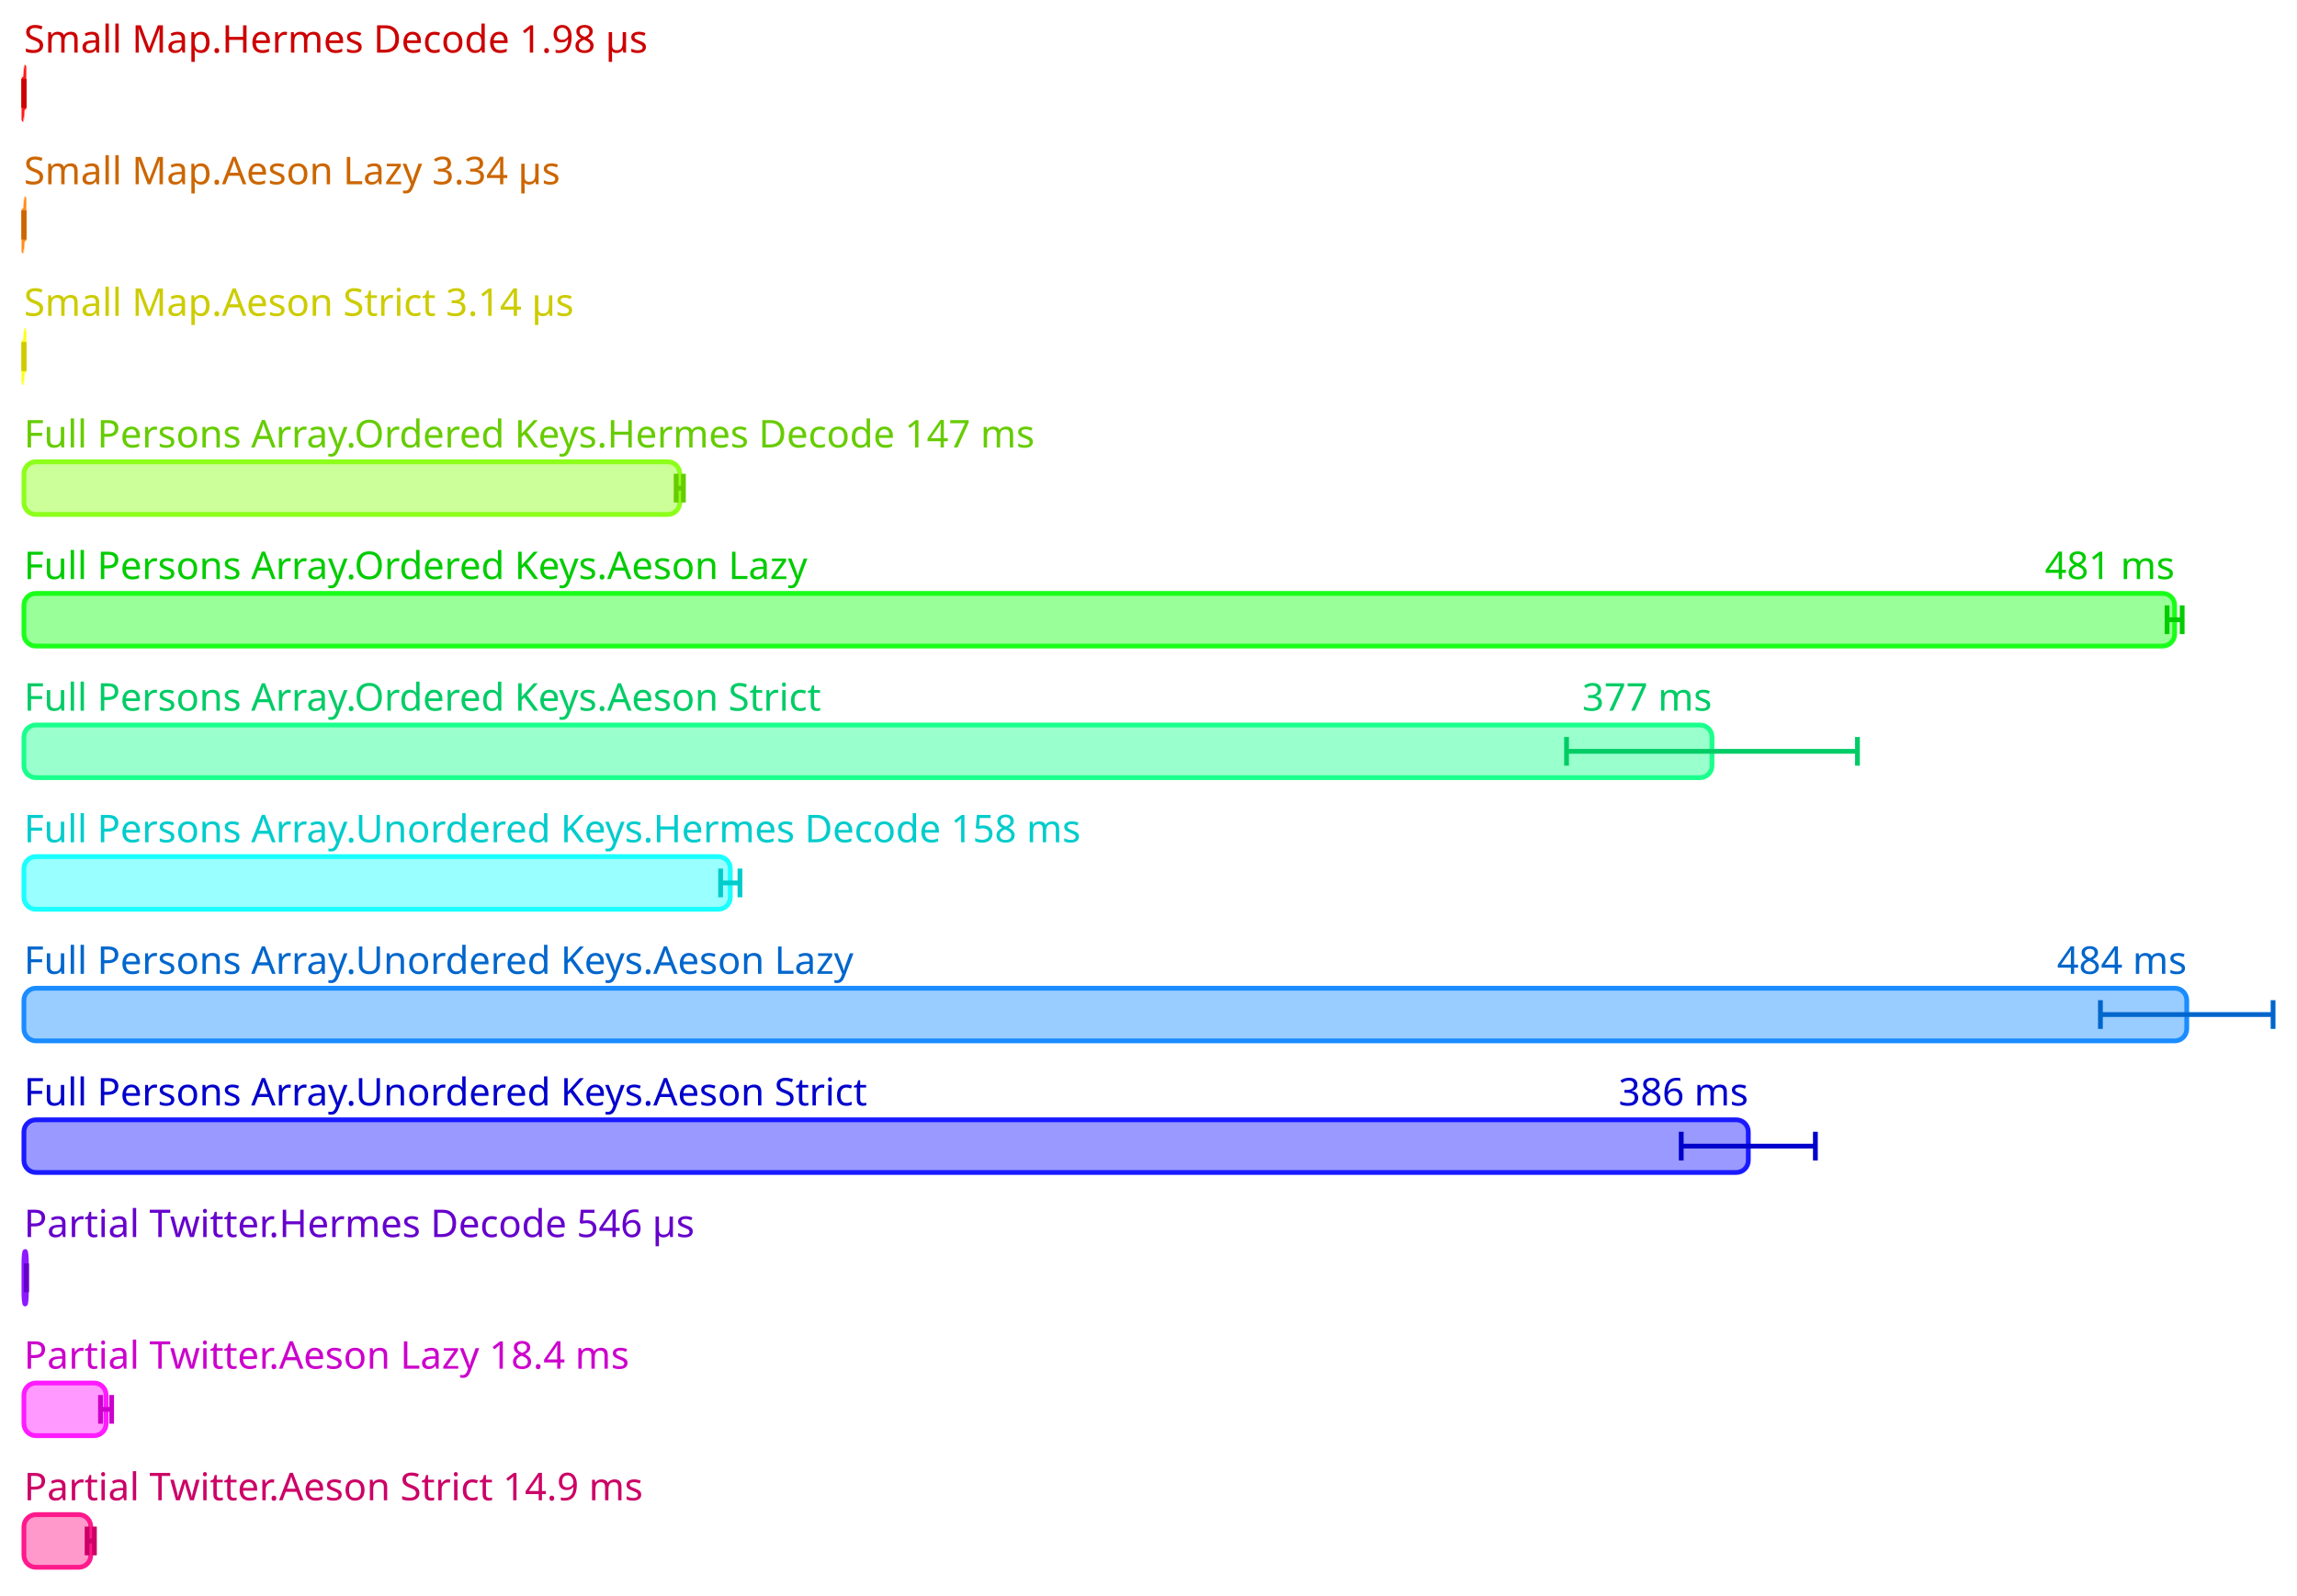
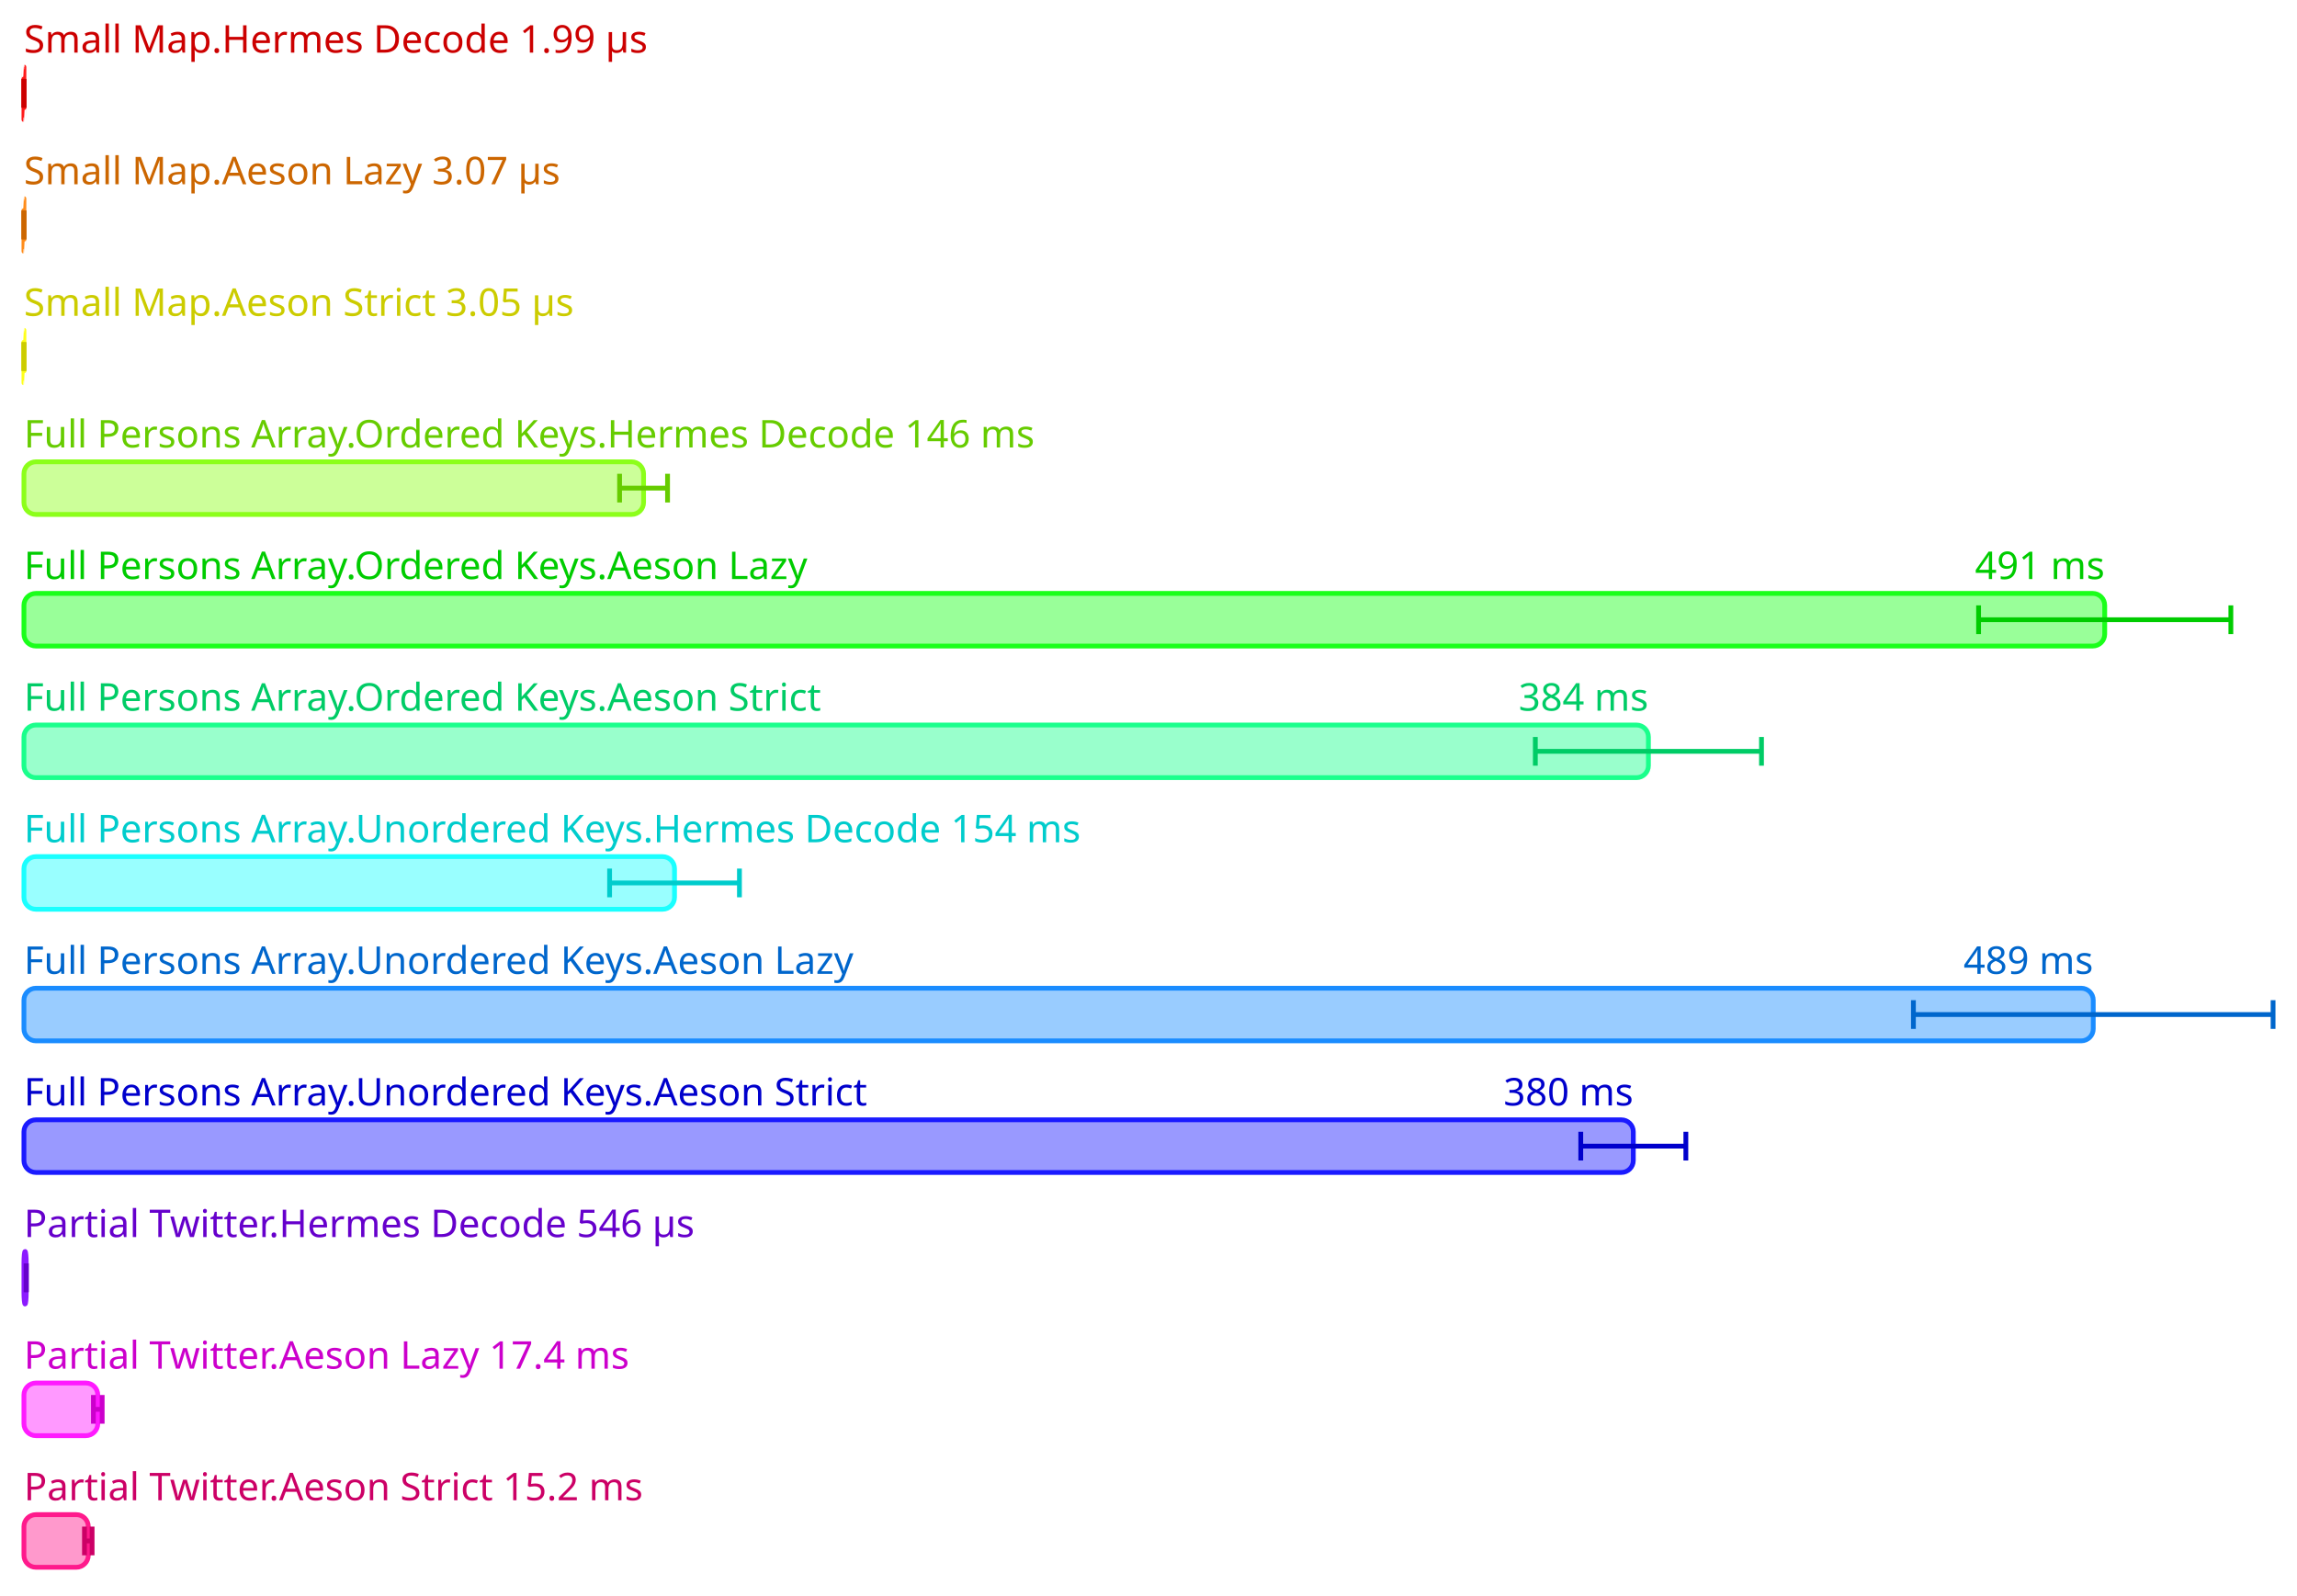
<svg xmlns="http://www.w3.org/2000/svg" height="667" width="960.0" font-size="16" font-family="sans-serif" stroke-width="2">
  <g transform="translate(10.0 0)">
-     <text fill="hsl(0, 100%, 40%)" y="22">Small Map.Hermes Decode 1.98 μs</text>
+     <text fill="hsl(0, 100%, 40%)" y="22">Small Map.Hermes Decode 1.99 μs</text>
    <g>
      <rect y="28" rx="5" height="22" width="0.004" fill="hsl(0, 100%, 80%)" stroke="hsl(0, 100%, 55%)" />
      <g stroke="hsl(0, 100%, 40%)">
-         <line x1="0.004" x2="0.004" y1="39" y2="39" />
-         <line x1="0.004" x2="0.004" y1="33" y2="45" />
+         <line x1="0.003" x2="0.004" y1="39" y2="39" />
+         <line x1="0.003" x2="0.003" y1="33" y2="45" />
        <line x1="0.004" x2="0.004" y1="33" y2="45" />
      </g>
    </g>
-     <text fill="hsl(30, 100%, 40%)" y="77">Small Map.Aeson Lazy 3.34 μs</text>
+     <text fill="hsl(30, 100%, 40%)" y="77">Small Map.Aeson Lazy 3.07 μs</text>
    <g>
-       <rect y="83" rx="5" height="22" width="0.006" fill="hsl(30, 100%, 80%)" stroke="hsl(30, 100%, 55%)" />
+       <rect y="83" rx="5" height="22" width="0.005" fill="hsl(30, 100%, 80%)" stroke="hsl(30, 100%, 55%)" />
      <g stroke="hsl(30, 100%, 40%)">
-         <line x1="0.006" x2="0.007" y1="94" y2="94" />
+         <line x1="0.005" x2="0.006" y1="94" y2="94" />
+         <line x1="0.005" x2="0.005" y1="88" y2="100" />
        <line x1="0.006" x2="0.006" y1="88" y2="100" />
-         <line x1="0.007" x2="0.007" y1="88" y2="100" />
      </g>
    </g>
-     <text fill="hsl(60, 100%, 40%)" y="132">Small Map.Aeson Strict 3.14 μs</text>
+     <text fill="hsl(60, 100%, 40%)" y="132">Small Map.Aeson Strict 3.05 μs</text>
    <g>
-       <rect y="138" rx="5" height="22" width="0.006" fill="hsl(60, 100%, 80%)" stroke="hsl(60, 100%, 55%)" />
+       <rect y="138" rx="5" height="22" width="0.005" fill="hsl(60, 100%, 80%)" stroke="hsl(60, 100%, 55%)" />
      <g stroke="hsl(60, 100%, 40%)">
        <line x1="0.005" x2="0.006" y1="149" y2="149" />
        <line x1="0.005" x2="0.005" y1="143" y2="155" />
        <line x1="0.006" x2="0.006" y1="143" y2="155" />
      </g>
    </g>
-     <text fill="hsl(90, 100%, 40%)" y="187">Full Persons Array.Ordered Keys.Hermes Decode 147  ms</text>
+     <text fill="hsl(90, 100%, 40%)" y="187">Full Persons Array.Ordered Keys.Hermes Decode 146  ms</text>
    <g>
-       <rect y="193" rx="5" height="22" width="274.106" fill="hsl(90, 100%, 80%)" stroke="hsl(90, 100%, 55%)" />
+       <rect y="193" rx="5" height="22" width="258.971" fill="hsl(90, 100%, 80%)" stroke="hsl(90, 100%, 55%)" />
      <g stroke="hsl(90, 100%, 40%)">
-         <line x1="272.585" x2="275.628" y1="204" y2="204" />
-         <line x1="272.585" x2="272.585" y1="198" y2="210" />
-         <line x1="275.628" x2="275.628" y1="198" y2="210" />
+         <line x1="248.947" x2="268.996" y1="204" y2="204" />
+         <line x1="248.947" x2="248.947" y1="198" y2="210" />
+         <line x1="268.996" x2="268.996" y1="198" y2="210" />
      </g>
    </g>
    <g fill="hsl(120, 100%, 40%)">
      <text y="242">Full Persons Array.Ordered Keys.Aeson Lazy</text>
-       <text y="242" x="898.855" text-anchor="end">481  ms</text>
+       <text y="242" x="869.635" text-anchor="end">491  ms</text>
    </g>
    <g>
-       <rect y="248" rx="5" height="22" width="898.855" fill="hsl(120, 100%, 80%)" stroke="hsl(120, 100%, 55%)" />
+       <rect y="248" rx="5" height="22" width="869.635" fill="hsl(120, 100%, 80%)" stroke="hsl(120, 100%, 55%)" />
      <g stroke="hsl(120, 100%, 40%)">
-         <line x1="895.702" x2="902.009" y1="259" y2="259" />
-         <line x1="895.702" x2="895.702" y1="253" y2="265" />
-         <line x1="902.009" x2="902.009" y1="253" y2="265" />
+         <line x1="816.918" x2="922.353" y1="259" y2="259" />
+         <line x1="816.918" x2="816.918" y1="253" y2="265" />
+         <line x1="922.353" x2="922.353" y1="253" y2="265" />
      </g>
    </g>
    <g fill="hsl(150, 100%, 40%)">
      <text y="297">Full Persons Array.Ordered Keys.Aeson Strict</text>
-       <text y="297" x="705.503" text-anchor="end">377  ms</text>
+       <text y="297" x="678.93" text-anchor="end">384  ms</text>
    </g>
    <g>
-       <rect y="303" rx="5" height="22" width="705.503" fill="hsl(150, 100%, 80%)" stroke="hsl(150, 100%, 55%)" />
+       <rect y="303" rx="5" height="22" width="678.93" fill="hsl(150, 100%, 80%)" stroke="hsl(150, 100%, 55%)" />
      <g stroke="hsl(150, 100%, 40%)">
-         <line x1="644.714" x2="766.293" y1="314" y2="314" />
-         <line x1="644.714" x2="644.714" y1="308" y2="320" />
-         <line x1="766.293" x2="766.293" y1="308" y2="320" />
+         <line x1="631.671" x2="726.189" y1="314" y2="314" />
+         <line x1="631.671" x2="631.671" y1="308" y2="320" />
+         <line x1="726.189" x2="726.189" y1="308" y2="320" />
      </g>
    </g>
-     <text fill="hsl(180, 100%, 40%)" y="352">Full Persons Array.Unordered Keys.Hermes Decode 158  ms</text>
+     <text fill="hsl(180, 100%, 40%)" y="352">Full Persons Array.Unordered Keys.Hermes Decode 154  ms</text>
    <g>
-       <rect y="358" rx="5" height="22" width="295.213" fill="hsl(180, 100%, 80%)" stroke="hsl(180, 100%, 55%)" />
+       <rect y="358" rx="5" height="22" width="271.907" fill="hsl(180, 100%, 80%)" stroke="hsl(180, 100%, 55%)" />
      <g stroke="hsl(180, 100%, 40%)">
-         <line x1="291.174" x2="299.252" y1="369" y2="369" />
-         <line x1="291.174" x2="291.174" y1="363" y2="375" />
-         <line x1="299.252" x2="299.252" y1="363" y2="375" />
+         <line x1="244.775" x2="299.04" y1="369" y2="369" />
+         <line x1="244.775" x2="244.775" y1="363" y2="375" />
+         <line x1="299.04" x2="299.04" y1="363" y2="375" />
      </g>
    </g>
    <g fill="hsl(210, 100%, 40%)">
      <text y="407">Full Persons Array.Unordered Keys.Aeson Lazy</text>
-       <text y="407" x="903.921" text-anchor="end">484  ms</text>
+       <text y="407" x="864.844" text-anchor="end">489  ms</text>
    </g>
    <g>
-       <rect y="413" rx="5" height="22" width="903.921" fill="hsl(210, 100%, 80%)" stroke="hsl(210, 100%, 55%)" />
+       <rect y="413" rx="5" height="22" width="864.844" fill="hsl(210, 100%, 80%)" stroke="hsl(210, 100%, 55%)" />
      <g stroke="hsl(210, 100%, 40%)">
-         <line x1="867.842" x2="940.0" y1="424" y2="424" />
-         <line x1="867.842" x2="867.842" y1="418" y2="430" />
+         <line x1="789.689" x2="940.0" y1="424" y2="424" />
+         <line x1="789.689" x2="789.689" y1="418" y2="430" />
        <line x1="940.0" x2="940.0" y1="418" y2="430" />
      </g>
    </g>
    <g fill="hsl(240, 100%, 40%)">
      <text y="462">Full Persons Array.Unordered Keys.Aeson Strict</text>
-       <text y="462" x="720.682" text-anchor="end">386  ms</text>
+       <text y="462" x="672.619" text-anchor="end">380  ms</text>
    </g>
    <g>
-       <rect y="468" rx="5" height="22" width="720.682" fill="hsl(240, 100%, 80%)" stroke="hsl(240, 100%, 55%)" />
+       <rect y="468" rx="5" height="22" width="672.619" fill="hsl(240, 100%, 80%)" stroke="hsl(240, 100%, 55%)" />
      <g stroke="hsl(240, 100%, 40%)">
-         <line x1="692.647" x2="748.717" y1="479" y2="479" />
-         <line x1="692.647" x2="692.647" y1="473" y2="485" />
-         <line x1="748.717" x2="748.717" y1="473" y2="485" />
+         <line x1="650.66" x2="694.578" y1="479" y2="479" />
+         <line x1="650.66" x2="650.66" y1="473" y2="485" />
+         <line x1="694.578" x2="694.578" y1="473" y2="485" />
      </g>
    </g>
    <text fill="hsl(270, 100%, 40%)" y="517">Partial Twitter.Hermes Decode 546  μs</text>
    <g>
-       <rect y="523" rx="5" height="22" width="1.02" fill="hsl(270, 100%, 80%)" stroke="hsl(270, 100%, 55%)" />
+       <rect y="523" rx="5" height="22" width="0.965" fill="hsl(270, 100%, 80%)" stroke="hsl(270, 100%, 55%)" />
      <g stroke="hsl(270, 100%, 40%)">
-         <line x1="0.966" x2="1.073" y1="534" y2="534" />
-         <line x1="0.966" x2="0.966" y1="528" y2="540" />
-         <line x1="1.073" x2="1.073" y1="528" y2="540" />
+         <line x1="0.906" x2="1.025" y1="534" y2="534" />
+         <line x1="0.906" x2="0.906" y1="528" y2="540" />
+         <line x1="1.025" x2="1.025" y1="528" y2="540" />
      </g>
    </g>
-     <text fill="hsl(300, 100%, 40%)" y="572">Partial Twitter.Aeson Lazy 18.4 ms</text>
+     <text fill="hsl(300, 100%, 40%)" y="572">Partial Twitter.Aeson Lazy 17.4 ms</text>
    <g>
-       <rect y="578" rx="5" height="22" width="34.325" fill="hsl(300, 100%, 80%)" stroke="hsl(300, 100%, 55%)" />
+       <rect y="578" rx="5" height="22" width="30.868" fill="hsl(300, 100%, 80%)" stroke="hsl(300, 100%, 55%)" />
      <g stroke="hsl(300, 100%, 40%)">
-         <line x1="31.996" x2="36.653" y1="589" y2="589" />
-         <line x1="31.996" x2="31.996" y1="583" y2="595" />
-         <line x1="36.653" x2="36.653" y1="583" y2="595" />
+         <line x1="29.034" x2="32.702" y1="589" y2="589" />
+         <line x1="29.034" x2="29.034" y1="583" y2="595" />
+         <line x1="32.702" x2="32.702" y1="583" y2="595" />
      </g>
    </g>
-     <text fill="hsl(330, 100%, 40%)" y="627">Partial Twitter.Aeson Strict 14.9 ms</text>
+     <text fill="hsl(330, 100%, 40%)" y="627">Partial Twitter.Aeson Strict 15.2 ms</text>
    <g>
-       <rect y="633" rx="5" height="22" width="27.93" fill="hsl(330, 100%, 80%)" stroke="hsl(330, 100%, 55%)" />
+       <rect y="633" rx="5" height="22" width="26.898" fill="hsl(330, 100%, 80%)" stroke="hsl(330, 100%, 55%)" />
      <g stroke="hsl(330, 100%, 40%)">
-         <line x1="26.407" x2="29.453" y1="644" y2="644" />
-         <line x1="26.407" x2="26.407" y1="638" y2="650" />
-         <line x1="29.453" x2="29.453" y1="638" y2="650" />
+         <line x1="25.306" x2="28.491" y1="644" y2="644" />
+         <line x1="25.306" x2="25.306" y1="638" y2="650" />
+         <line x1="28.491" x2="28.491" y1="638" y2="650" />
      </g>
    </g>
  </g>
</svg>
